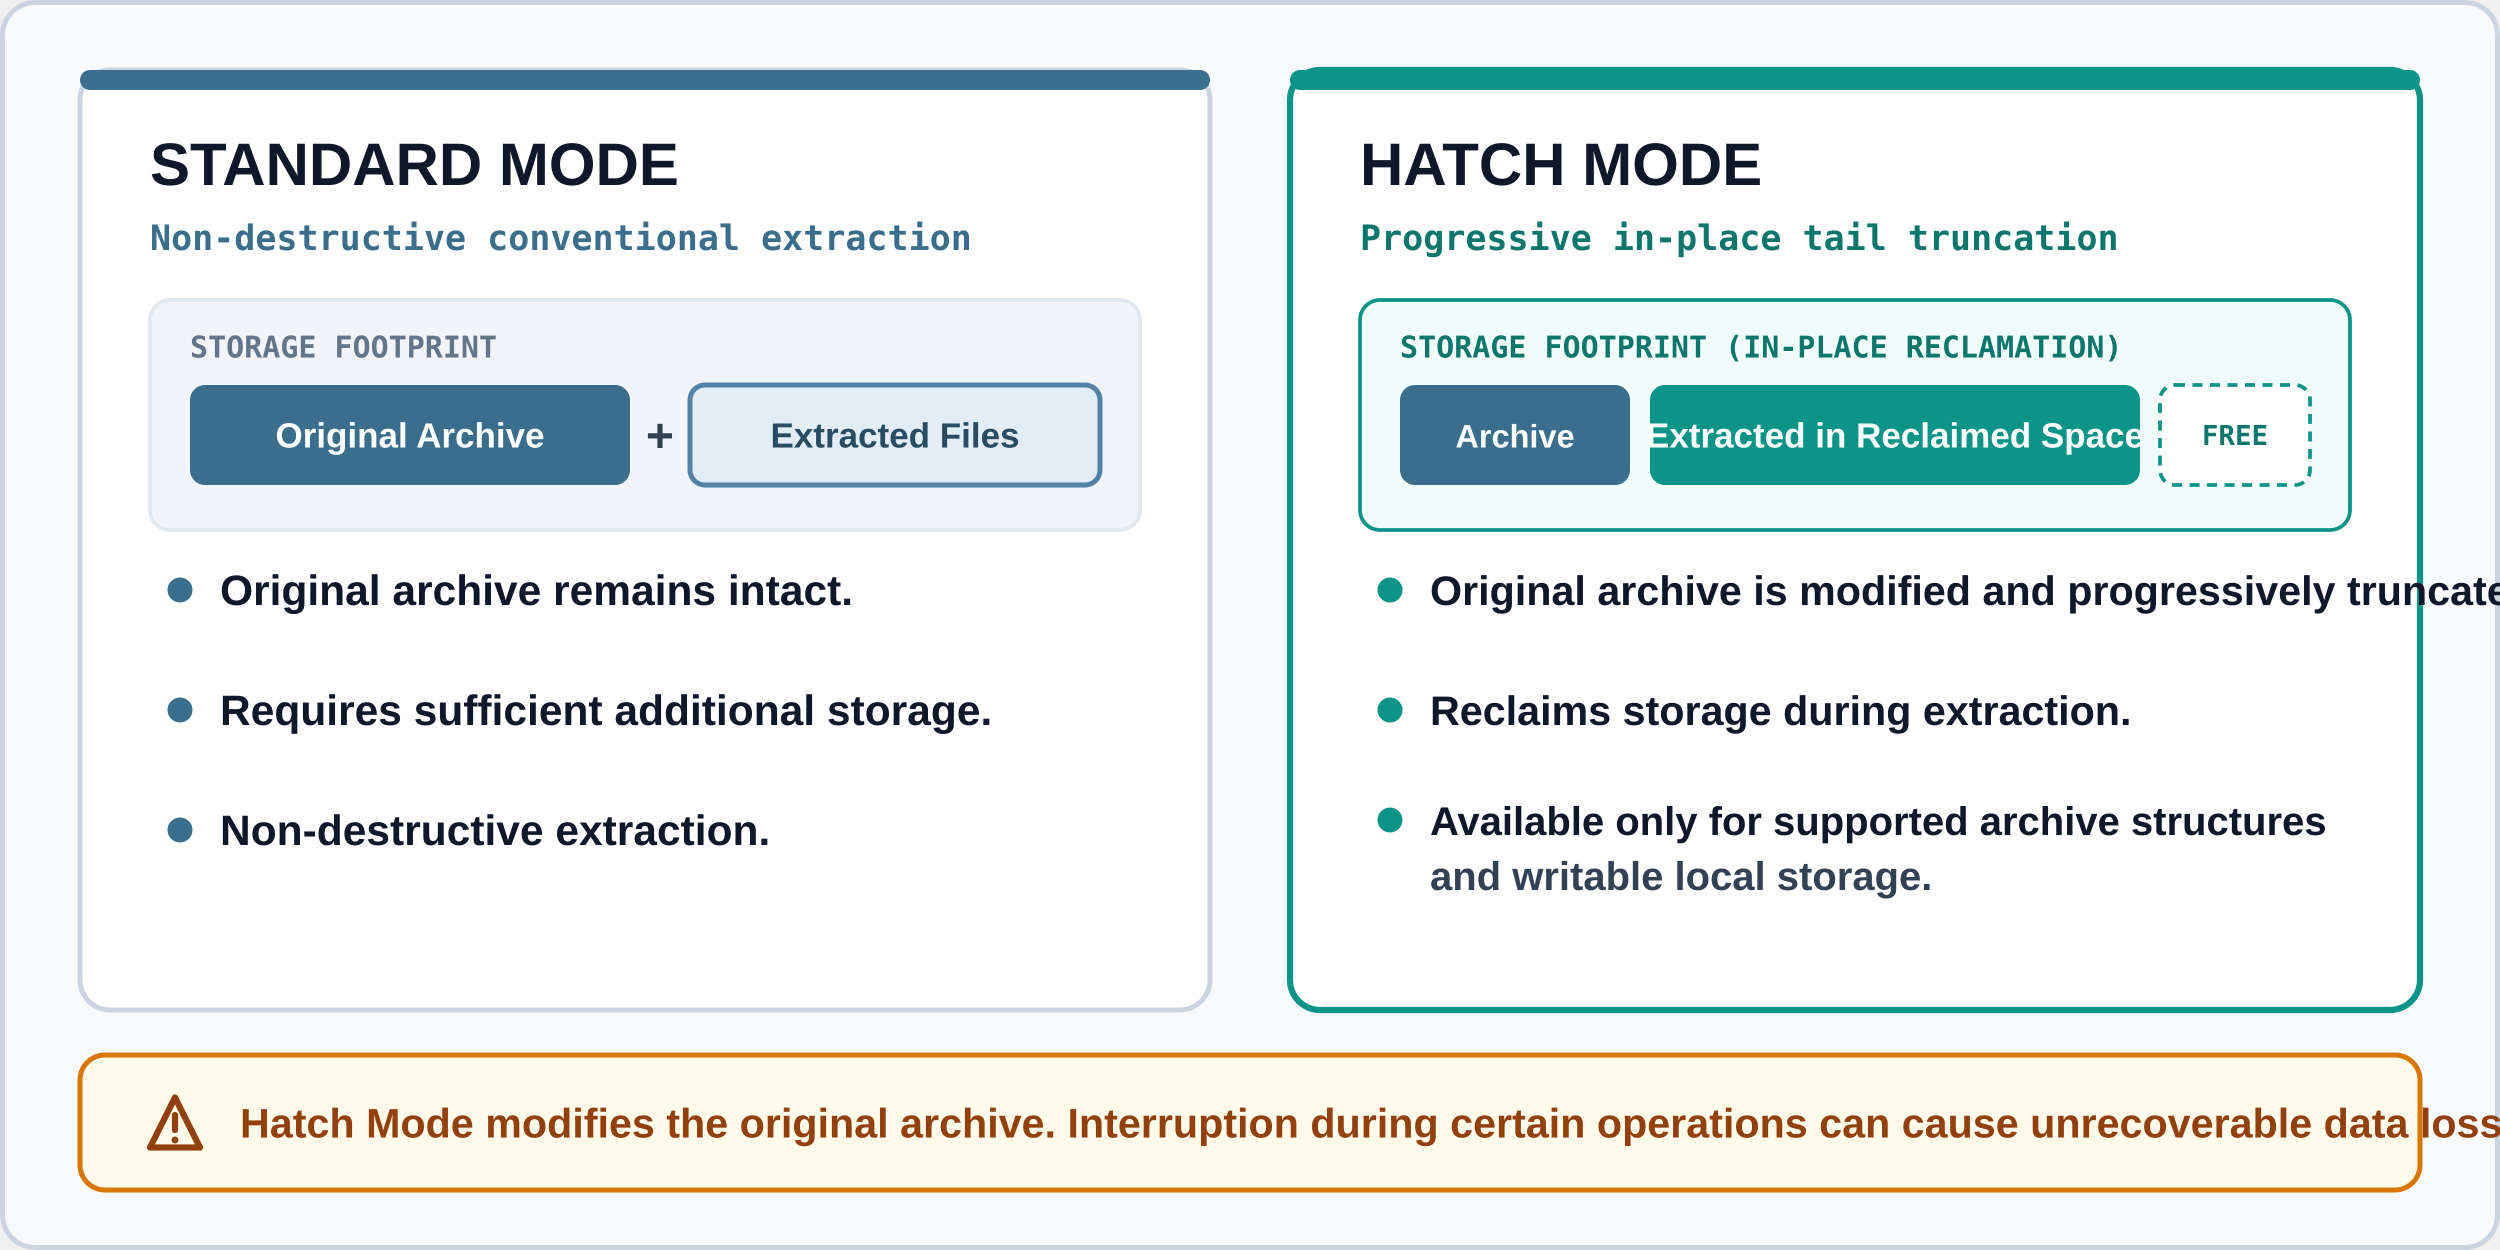
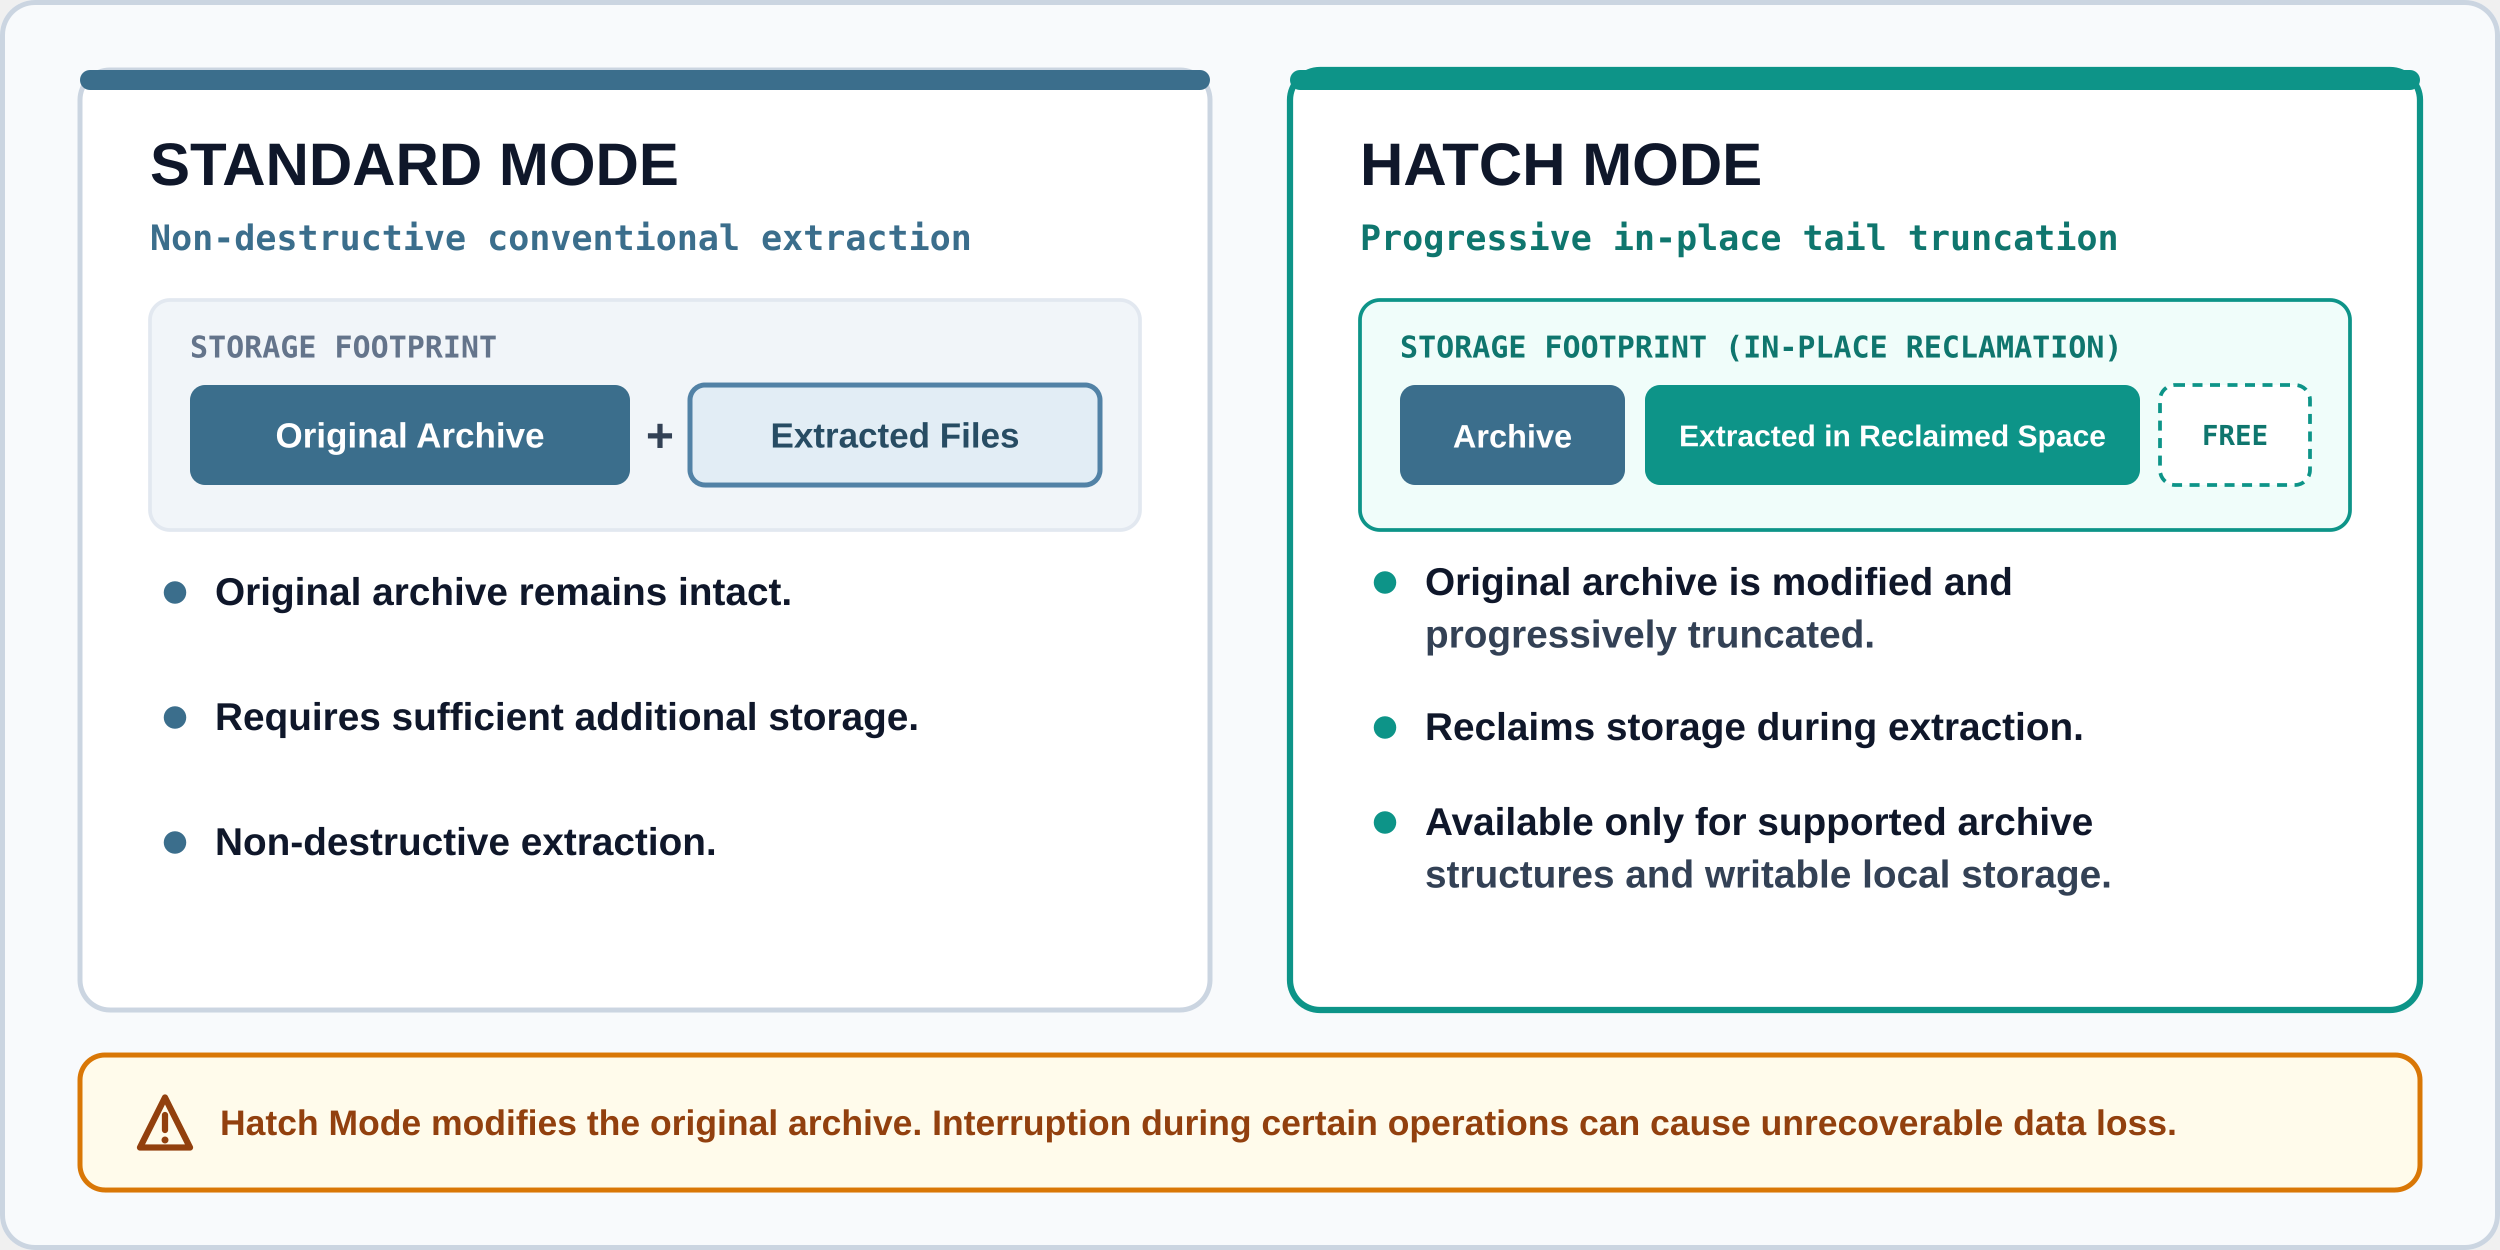
<svg xmlns="http://www.w3.org/2000/svg" viewBox="0 0 1000 500" width="1000" height="500" fill="none">
  <rect width="1000" height="500" rx="14" fill="#F8FAFC" />
  <rect x="1" y="1" width="998" height="498" rx="13" stroke="#CBD5E1" stroke-width="2" />
  <g transform="translate(32, 28)">
    <rect width="452" height="376" rx="12" fill="#FFFFFF" stroke="#CBD5E1" stroke-width="2" />
    <rect x="0" y="0" width="452" height="8" rx="4" fill="#3B6E8C" />
    <text x="28" y="46" fill="#0F172A" font-family="Liberation Sans, DejaVu Sans, -apple-system, BlinkMacSystemFont, 'Segoe UI', Roboto, Helvetica, Arial, sans-serif" font-size="24" font-weight="700">STANDARD MODE</text>
    <text x="28" y="72" fill="#3B6E8C" font-family="JetBrains Mono, DejaVu Sans Mono, ui-monospace, SFMono-Regular, Consolas, monospace" font-size="14" font-weight="600">Non-destructive conventional extraction</text>
    <rect x="28" y="92" width="396" height="92" rx="8" fill="#F1F5F9" stroke="#E2E8F0" stroke-width="1.5" />
    <text x="44" y="115" fill="#64748B" font-family="JetBrains Mono, DejaVu Sans Mono, ui-monospace, SFMono-Regular, Consolas, monospace" font-size="12" font-weight="600">STORAGE FOOTPRINT</text>
    <rect x="44" y="126" width="176" height="40" rx="6" fill="#3B6E8C" />
    <text x="132" y="151" text-anchor="middle" fill="#FFFFFF" font-family="Liberation Sans, DejaVu Sans, -apple-system, BlinkMacSystemFont, 'Segoe UI', Roboto, Helvetica, Arial, sans-serif" font-size="14" font-weight="600">Original Archive</text>
    <text x="232" y="152" text-anchor="middle" fill="#334155" font-family="JetBrains Mono, DejaVu Sans Mono, ui-monospace, SFMono-Regular, Consolas, monospace" font-size="18" font-weight="700">+</text>
    <rect x="244" y="126" width="164" height="40" rx="6" fill="#E2EDF5" stroke="#5282A6" stroke-width="2" />
    <text x="326" y="151" text-anchor="middle" fill="#274C63" font-family="Liberation Sans, DejaVu Sans, -apple-system, BlinkMacSystemFont, 'Segoe UI', Roboto, Helvetica, Arial, sans-serif" font-size="14" font-weight="600">Extracted Files</text>
    <g transform="translate(28, 214)">
-       <circle cx="12" cy="-6" r="5" fill="#3B6E8C" />
-       <text x="28" y="0" fill="#0F172A" font-family="Liberation Sans, DejaVu Sans, -apple-system, BlinkMacSystemFont, 'Segoe UI', Roboto, Helvetica, Arial, sans-serif" font-size="17" font-weight="600">Original archive remains intact.</text>
-       <circle cx="12" cy="42" r="5" fill="#3B6E8C" />
-       <text x="28" y="48" fill="#0F172A" font-family="Liberation Sans, DejaVu Sans, -apple-system, BlinkMacSystemFont, 'Segoe UI', Roboto, Helvetica, Arial, sans-serif" font-size="17" font-weight="600">Requires sufficient additional storage.</text>
-       <circle cx="12" cy="90" r="5" fill="#3B6E8C" />
-       <text x="28" y="96" fill="#0F172A" font-family="Liberation Sans, DejaVu Sans, -apple-system, BlinkMacSystemFont, 'Segoe UI', Roboto, Helvetica, Arial, sans-serif" font-size="17" font-weight="600">Non-destructive extraction.</text>
+       <circle cx="10" cy="-5" r="4.5" fill="#3B6E8C" />
+       <text x="26" y="0" fill="#0F172A" font-family="Liberation Sans, DejaVu Sans, -apple-system, BlinkMacSystemFont, 'Segoe UI', Roboto, Helvetica, Arial, sans-serif" font-size="15.5" font-weight="600">Original archive remains intact.</text>
+       <circle cx="10" cy="45" r="4.5" fill="#3B6E8C" />
+       <text x="26" y="50" fill="#0F172A" font-family="Liberation Sans, DejaVu Sans, -apple-system, BlinkMacSystemFont, 'Segoe UI', Roboto, Helvetica, Arial, sans-serif" font-size="15.5" font-weight="600">Requires sufficient additional storage.</text>
+       <circle cx="10" cy="95" r="4.5" fill="#3B6E8C" />
+       <text x="26" y="100" fill="#0F172A" font-family="Liberation Sans, DejaVu Sans, -apple-system, BlinkMacSystemFont, 'Segoe UI', Roboto, Helvetica, Arial, sans-serif" font-size="15.5" font-weight="600">Non-destructive extraction.</text>
    </g>
  </g>
  <g transform="translate(516, 28)">
    <rect width="452" height="376" rx="12" fill="#FFFFFF" stroke="#0D9488" stroke-width="2.5" />
    <rect x="0" y="0" width="452" height="8" rx="4" fill="#0D9488" />
    <text x="28" y="46" fill="#0F172A" font-family="Liberation Sans, DejaVu Sans, -apple-system, BlinkMacSystemFont, 'Segoe UI', Roboto, Helvetica, Arial, sans-serif" font-size="24" font-weight="700">HATCH MODE</text>
    <text x="28" y="72" fill="#0F766E" font-family="JetBrains Mono, DejaVu Sans Mono, ui-monospace, SFMono-Regular, Consolas, monospace" font-size="14" font-weight="600">Progressive in-place tail truncation</text>
    <rect x="28" y="92" width="396" height="92" rx="8" fill="#F0FDFA" stroke="#0D9488" stroke-width="1.5" />
    <text x="44" y="115" fill="#0F766E" font-family="JetBrains Mono, DejaVu Sans Mono, ui-monospace, SFMono-Regular, Consolas, monospace" font-size="12" font-weight="600">STORAGE FOOTPRINT (IN-PLACE RECLAMATION)</text>
-     <rect x="44" y="126" width="92" height="40" rx="6" fill="#3B6E8C" />
-     <text x="90" y="151" text-anchor="middle" fill="#FFFFFF" font-family="Liberation Sans, DejaVu Sans, -apple-system, BlinkMacSystemFont, 'Segoe UI', Roboto, Helvetica, Arial, sans-serif" font-size="13" font-weight="600">Archive</text>
-     <rect x="144" y="126" width="196" height="40" rx="6" fill="#0D9488" />
-     <text x="242" y="151" text-anchor="middle" fill="#FFFFFF" font-family="Liberation Sans, DejaVu Sans, -apple-system, BlinkMacSystemFont, 'Segoe UI', Roboto, Helvetica, Arial, sans-serif" font-size="14" font-weight="600">Extracted in Reclaimed Space</text>
+     <rect x="44" y="126" width="90" height="40" rx="6" fill="#3B6E8C" />
+     <text x="89" y="151" text-anchor="middle" fill="#FFFFFF" font-family="Liberation Sans, DejaVu Sans, -apple-system, BlinkMacSystemFont, 'Segoe UI', Roboto, Helvetica, Arial, sans-serif" font-size="13" font-weight="600">Archive</text>
+     <rect x="142" y="126" width="198" height="40" rx="6" fill="#0D9488" />
+     <text x="241" y="150.5" text-anchor="middle" fill="#FFFFFF" font-family="Liberation Sans, DejaVu Sans, -apple-system, BlinkMacSystemFont, 'Segoe UI', Roboto, Helvetica, Arial, sans-serif" font-size="12" font-weight="600">Extracted in Reclaimed Space</text>
    <rect x="348" y="126" width="60" height="40" rx="6" fill="#FFFFFF" stroke="#0D9488" stroke-width="1.5" stroke-dasharray="4 3" />
    <text x="378" y="150" text-anchor="middle" fill="#0F766E" font-family="JetBrains Mono, DejaVu Sans Mono, ui-monospace, SFMono-Regular, Consolas, monospace" font-size="11" font-weight="600">FREE</text>
-     <g transform="translate(28, 214)">
-       <circle cx="12" cy="-6" r="5" fill="#0D9488" />
-       <text x="28" y="0" fill="#0F172A" font-family="Liberation Sans, DejaVu Sans, -apple-system, BlinkMacSystemFont, 'Segoe UI', Roboto, Helvetica, Arial, sans-serif" font-size="16.5" font-weight="600">Original archive is modified and progressively truncated.</text>
-       <circle cx="12" cy="42" r="5" fill="#0D9488" />
-       <text x="28" y="48" fill="#0F172A" font-family="Liberation Sans, DejaVu Sans, -apple-system, BlinkMacSystemFont, 'Segoe UI', Roboto, Helvetica, Arial, sans-serif" font-size="16.5" font-weight="600">Reclaims storage during extraction.</text>
-       <circle cx="12" cy="86" r="5" fill="#0D9488" />
-       <text x="28" y="92" fill="#0F172A" font-family="Liberation Sans, DejaVu Sans, -apple-system, BlinkMacSystemFont, 'Segoe UI', Roboto, Helvetica, Arial, sans-serif" font-size="16" font-weight="600">Available only for supported archive structures</text>
-       <text x="28" y="114" fill="#334155" font-family="Liberation Sans, DejaVu Sans, -apple-system, BlinkMacSystemFont, 'Segoe UI', Roboto, Helvetica, Arial, sans-serif" font-size="16" font-weight="600">and writable local storage.</text>
+     <g transform="translate(28, 210)">
+       <circle cx="10" cy="-5" r="4.5" fill="#0D9488" />
+       <text x="26" y="0" fill="#0F172A" font-family="Liberation Sans, DejaVu Sans, -apple-system, BlinkMacSystemFont, 'Segoe UI', Roboto, Helvetica, Arial, sans-serif" font-size="15.5" font-weight="600">Original archive is modified and</text>
+       <text x="26" y="21" fill="#334155" font-family="Liberation Sans, DejaVu Sans, -apple-system, BlinkMacSystemFont, 'Segoe UI', Roboto, Helvetica, Arial, sans-serif" font-size="15.5" font-weight="600">progressively truncated.</text>
+       <circle cx="10" cy="53" r="4.5" fill="#0D9488" />
+       <text x="26" y="58" fill="#0F172A" font-family="Liberation Sans, DejaVu Sans, -apple-system, BlinkMacSystemFont, 'Segoe UI', Roboto, Helvetica, Arial, sans-serif" font-size="15.5" font-weight="600">Reclaims storage during extraction.</text>
+       <circle cx="10" cy="91" r="4.5" fill="#0D9488" />
+       <text x="26" y="96" fill="#0F172A" font-family="Liberation Sans, DejaVu Sans, -apple-system, BlinkMacSystemFont, 'Segoe UI', Roboto, Helvetica, Arial, sans-serif" font-size="15.5" font-weight="600">Available only for supported archive</text>
+       <text x="26" y="117" fill="#334155" font-family="Liberation Sans, DejaVu Sans, -apple-system, BlinkMacSystemFont, 'Segoe UI', Roboto, Helvetica, Arial, sans-serif" font-size="15.5" font-weight="600">structures and writable local storage.</text>
    </g>
  </g>
  <g transform="translate(32, 422)">
    <rect width="936" height="54" rx="10" fill="#FFFBEB" stroke="#D97706" stroke-width="2" />
-     <path d="M28 37L38 17L48 37H28Z" fill="none" stroke="#92400E" stroke-width="2.5" stroke-linejoin="round" />
-     <line x1="38" y1="24" x2="38" y2="30" stroke="#92400E" stroke-width="2.5" stroke-linecap="round" />
-     <circle cx="38" cy="34" r="1.4" fill="#92400E" />
-     <text x="64" y="33" fill="#92400E" font-family="Liberation Sans, DejaVu Sans, -apple-system, BlinkMacSystemFont, 'Segoe UI', Roboto, Helvetica, Arial, sans-serif" font-size="16.5" font-weight="700">Hatch Mode modifies the original archive. Interruption during certain operations can cause unrecoverable data loss.</text>
+     <path d="M24 37L34 17L44 37H24Z" fill="none" stroke="#92400E" stroke-width="2.5" stroke-linejoin="round" />
+     <line x1="34" y1="24" x2="34" y2="30" stroke="#92400E" stroke-width="2.5" stroke-linecap="round" />
+     <circle cx="34" cy="34" r="1.4" fill="#92400E" />
+     <text x="56" y="32" fill="#92400E" font-family="Liberation Sans, DejaVu Sans, -apple-system, BlinkMacSystemFont, 'Segoe UI', Roboto, Helvetica, Arial, sans-serif" font-size="14.2" font-weight="700">Hatch Mode modifies the original archive. Interruption during certain operations can cause unrecoverable data loss.</text>
  </g>
</svg>
